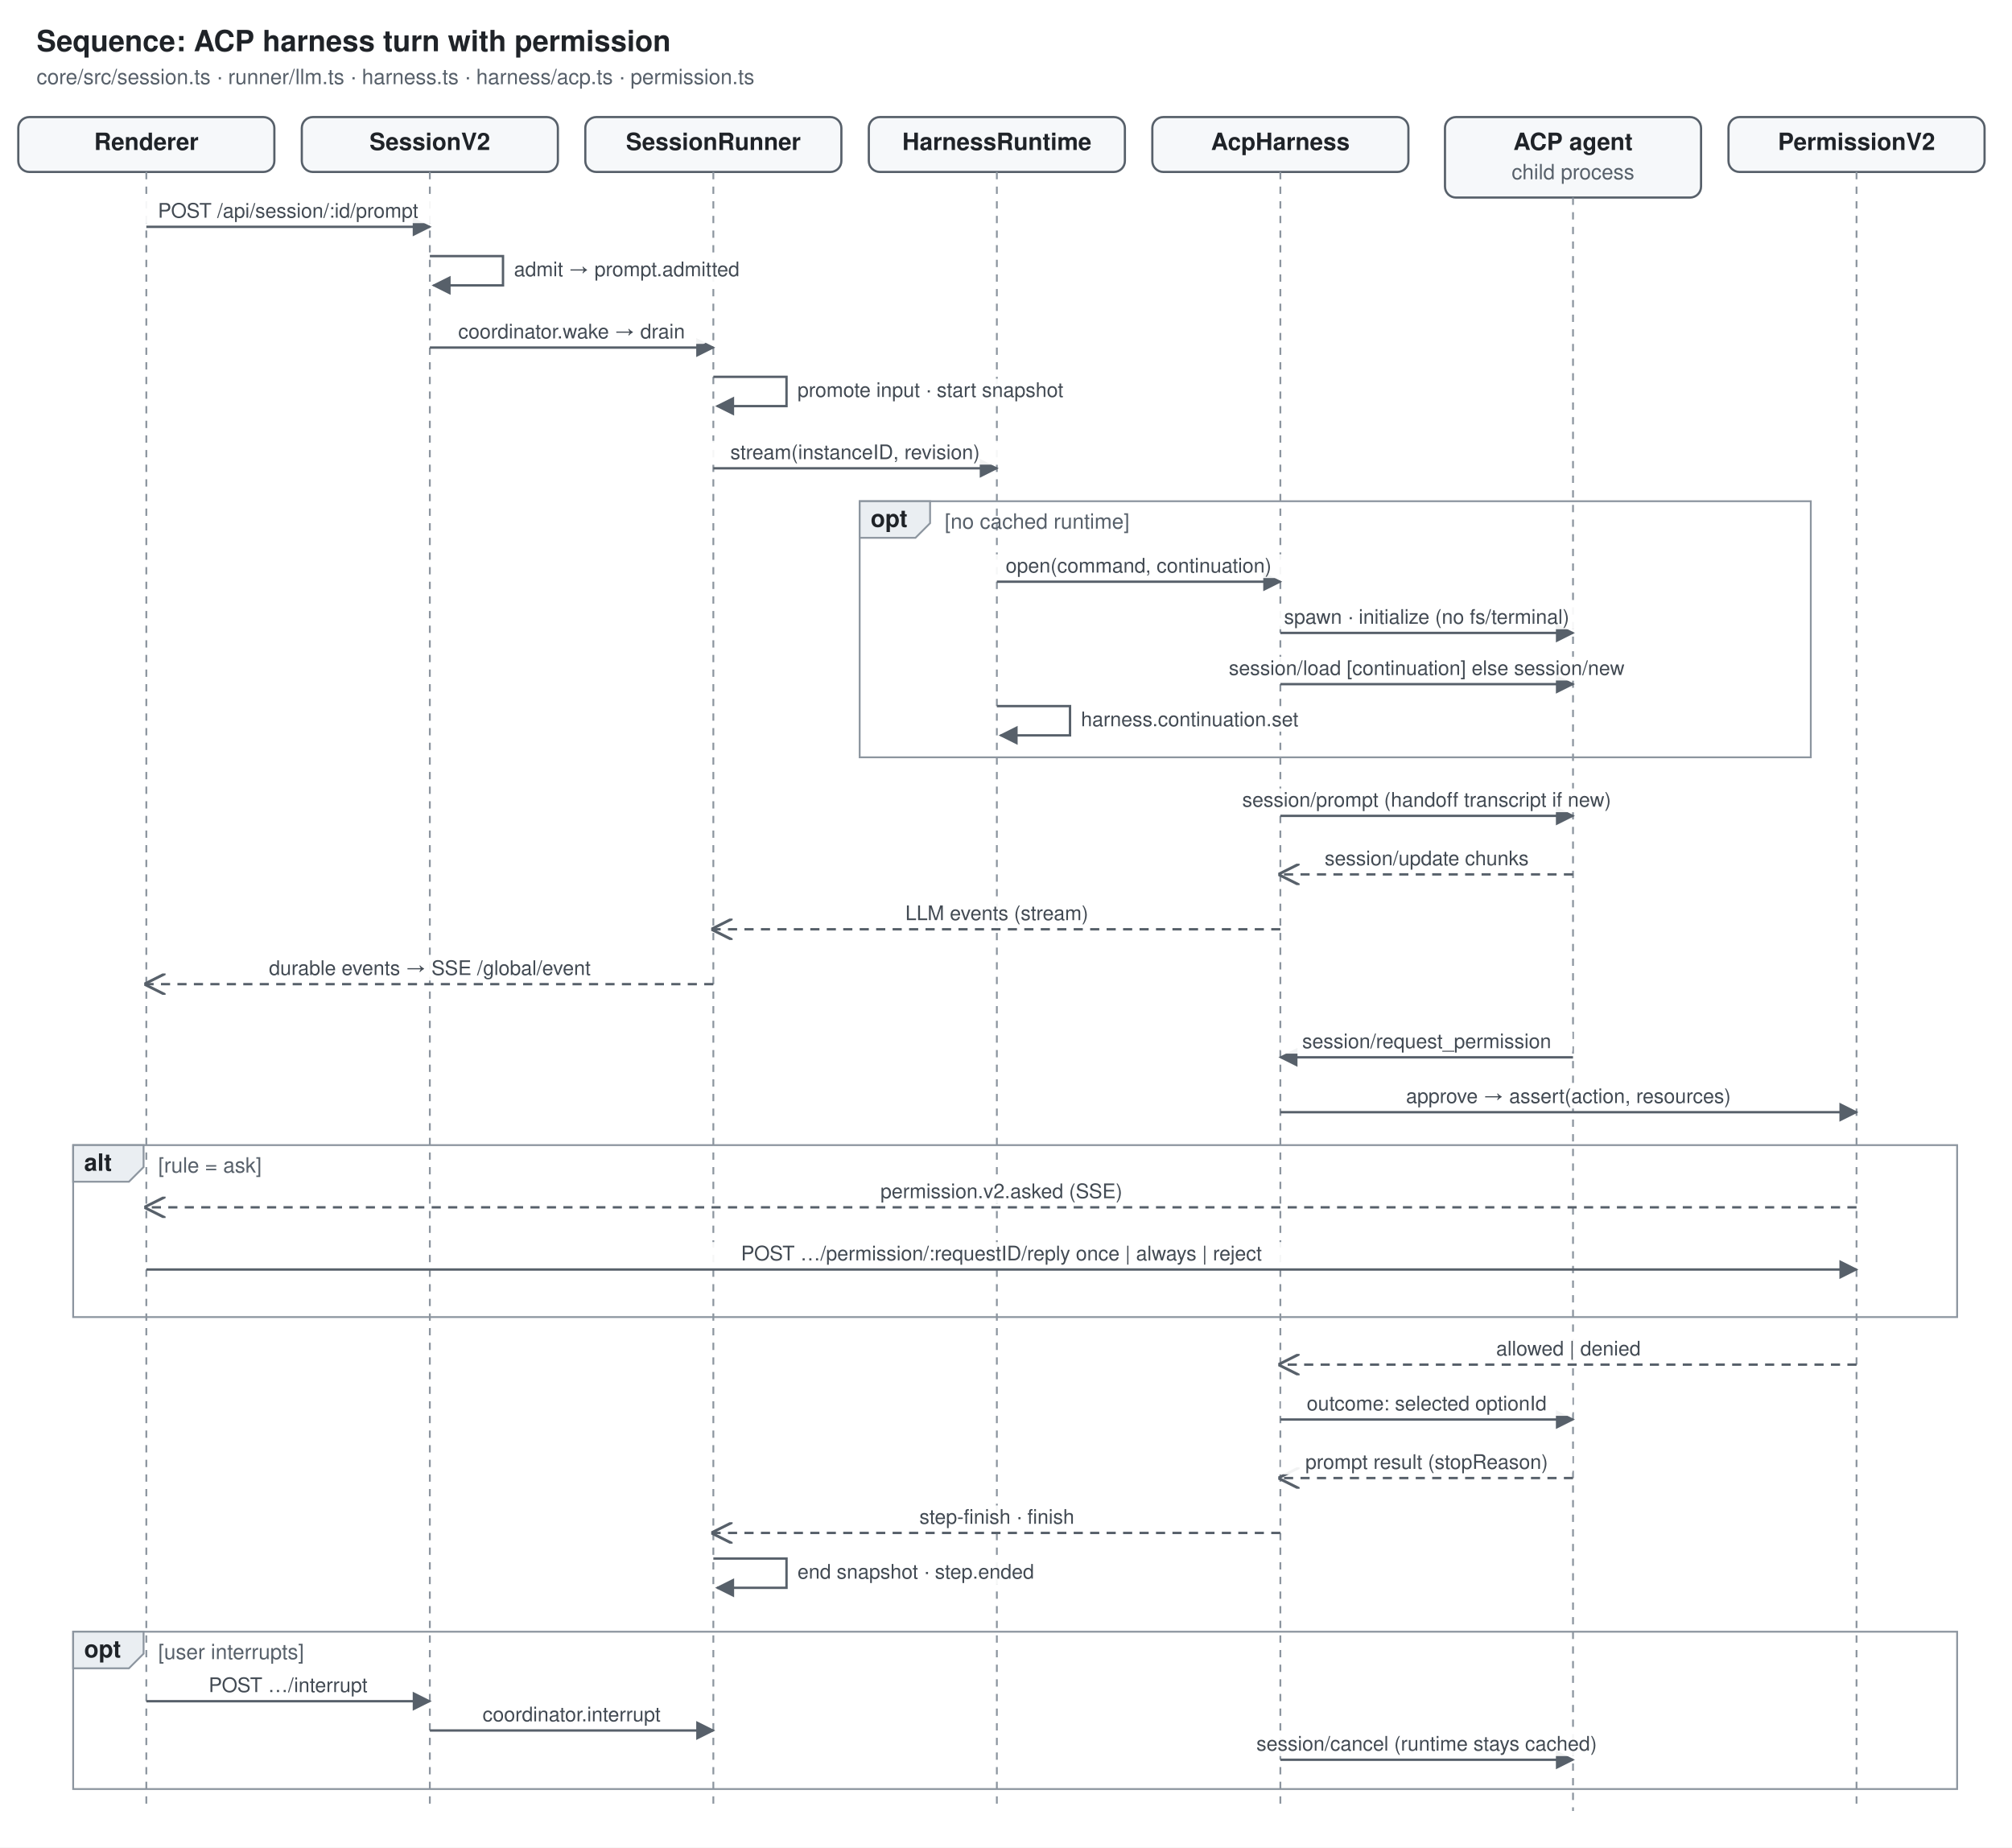
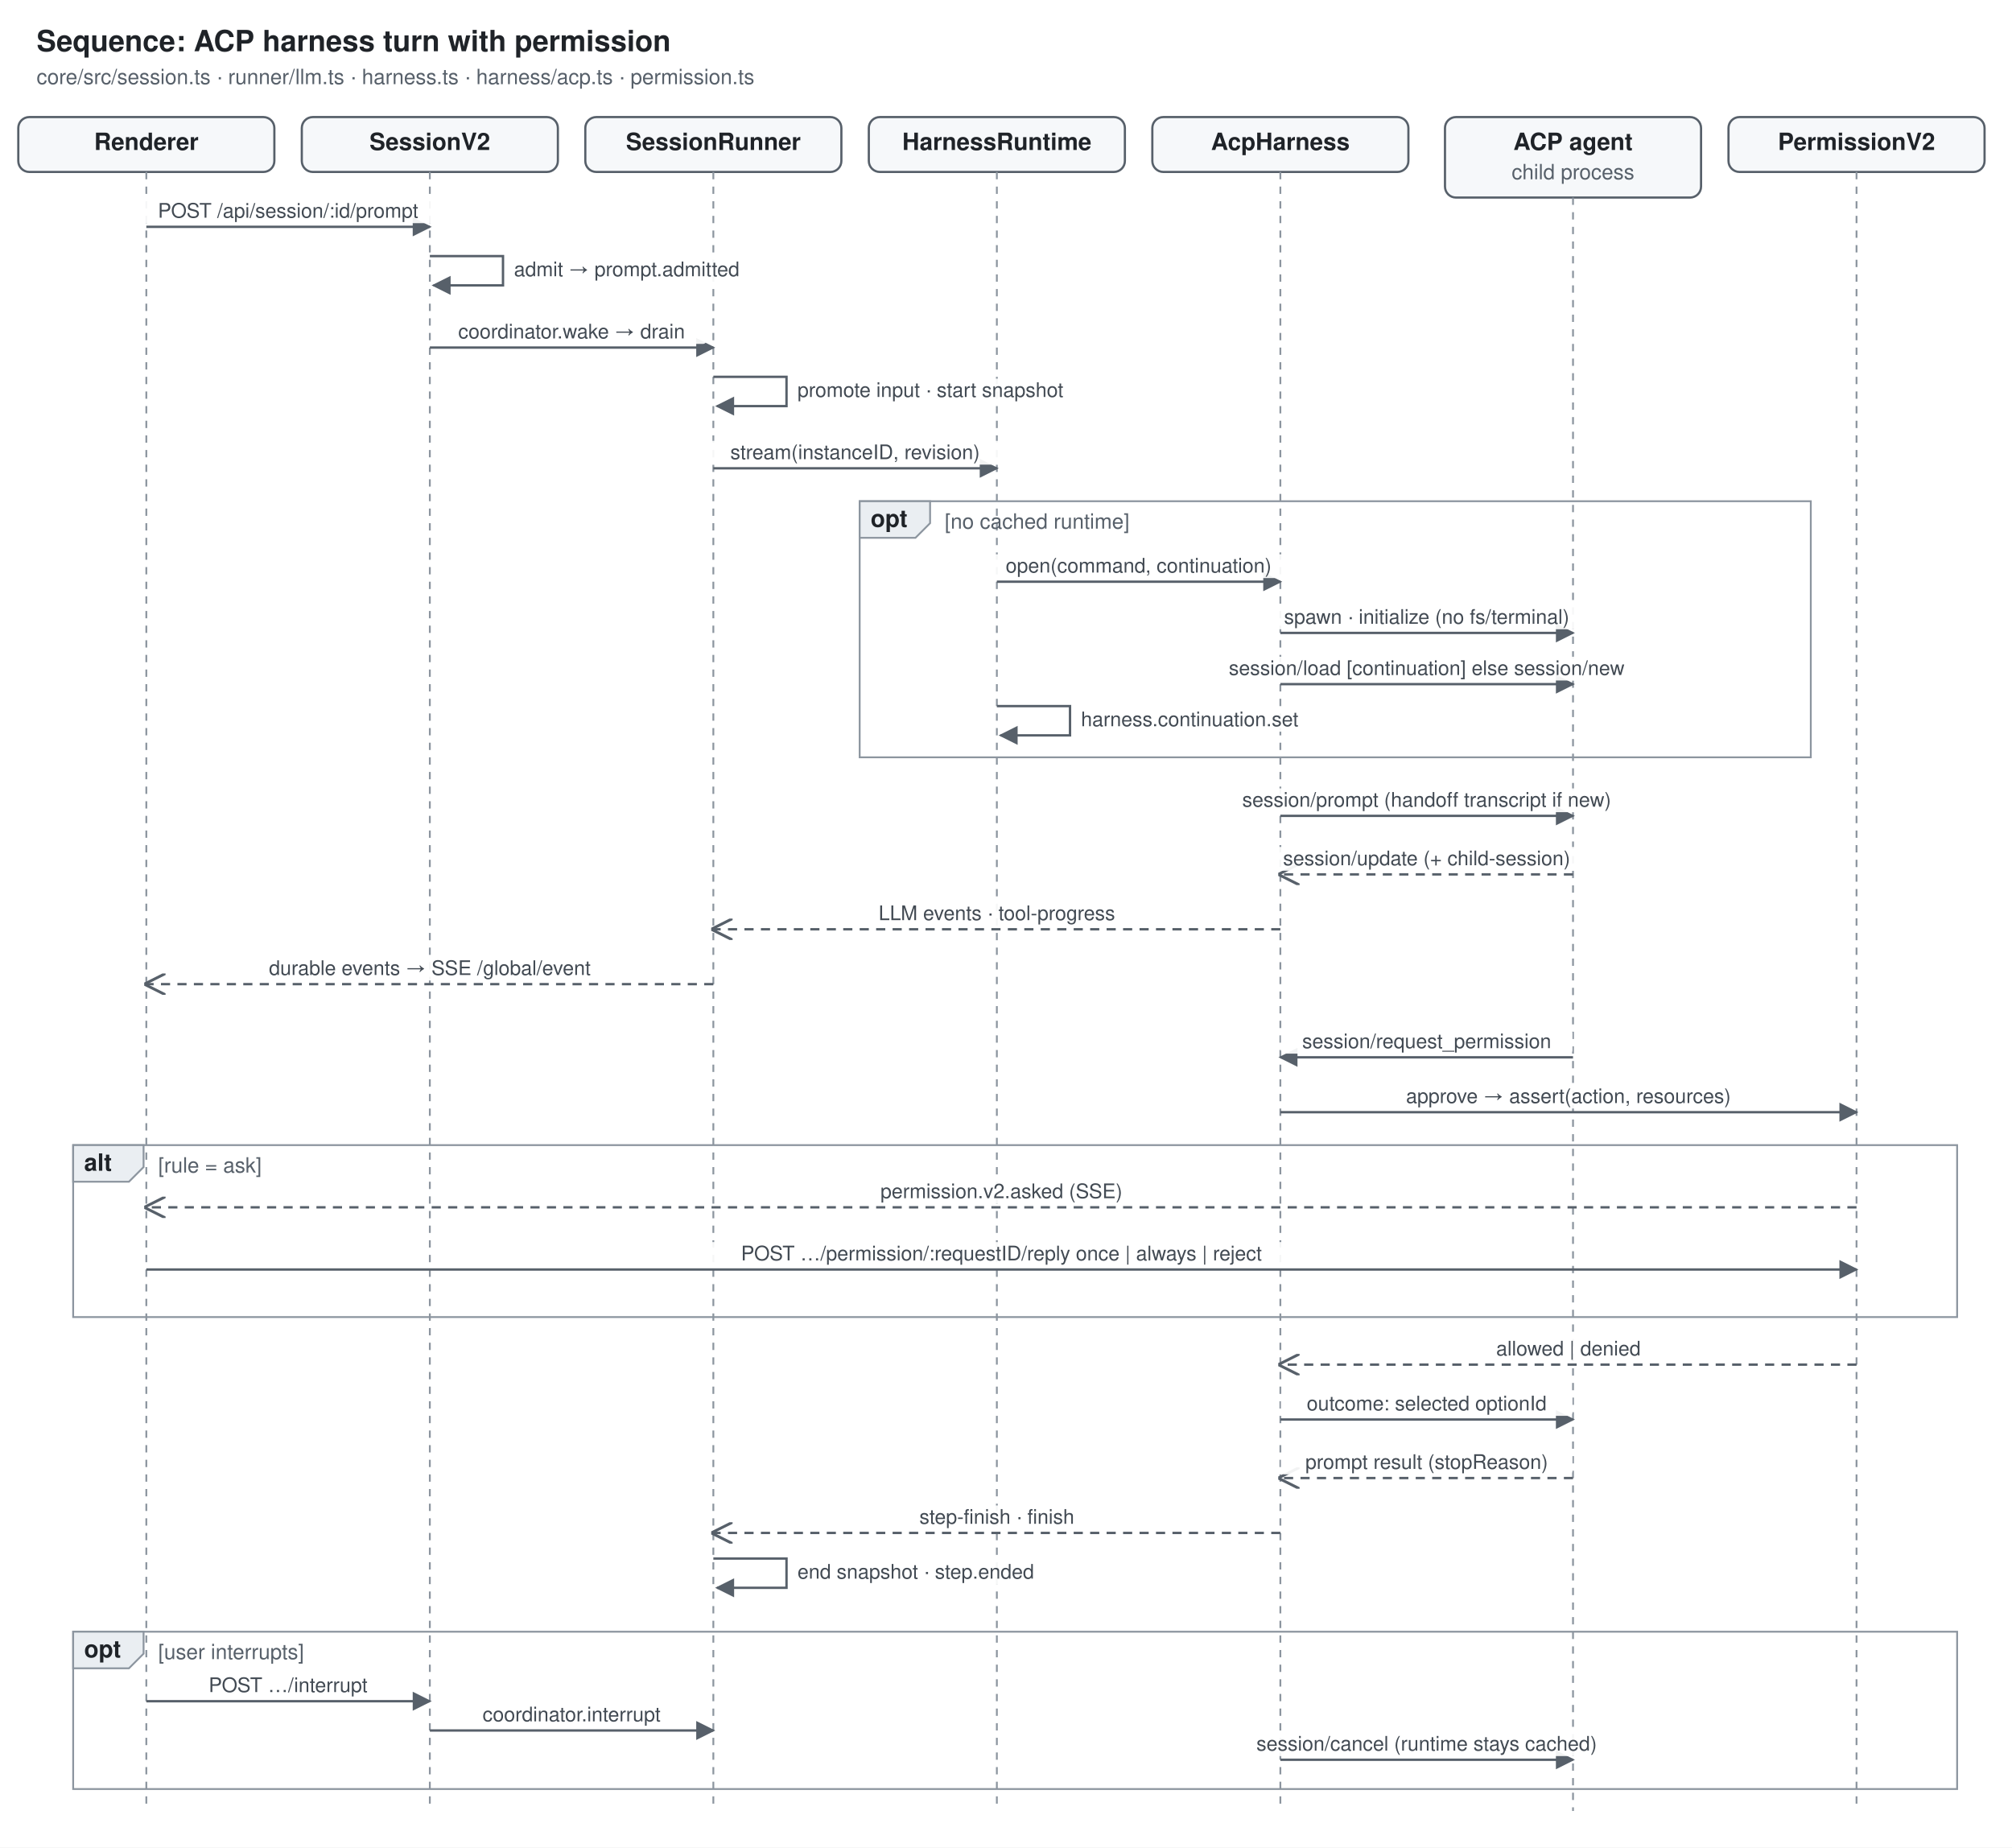
<svg xmlns="http://www.w3.org/2000/svg" viewBox="0 0 1100 1010" width="1100" height="1010" role="img" aria-labelledby="title desc">
  <style>
  .bg{fill:#ffffff}
  text{font-family:ui-sans-serif,system-ui,-apple-system,"Segoe UI",Helvetica,Arial,sans-serif;font-size:13px;fill:#1f2328}
  .t{font-weight:600}
  .s{font-size:11.5px;fill:#57606a}
  .h{font-size:16px;font-weight:600}
  .lbl{font-size:11px;fill:#424a53}
  .lblbg{fill:#ffffff;opacity:.92}
  .box{fill:#f6f8fa;stroke:#57606a;stroke-width:1.2}
  .sub{fill:#ffffff;stroke:#8c959f;stroke-width:1}
  .store{fill:#fff8e5;stroke:#9a6700;stroke-width:1.2}
  .ext{fill:#ddf4ff;stroke:#0969da;stroke-width:1.2}
  .proc{fill:#fbefff;stroke:#8250df;stroke-width:1.2}
  .zone{fill:none;stroke:#8c959f;stroke-width:1.2;stroke-dasharray:7 5}
  .zonet{font-size:12px;font-weight:600;fill:#57606a}
  .gapz{fill:#fff1f0;stroke:#cf222e;stroke-width:1.2}
  .e{fill:none;stroke:#57606a;stroke-width:1.3}
  .d{stroke-dasharray:5 4}
  .r{stroke:#cf222e}
  .sens{stroke:#bc4c00;stroke-width:2}
  .ah{fill:#57606a}
  .ahr{fill:#cf222e}
  .ahs{fill:#bc4c00}
  .life{stroke:#8c959f;stroke-width:1;stroke-dasharray:4 4}
  .act{fill:#eaeef2;stroke:#57606a;stroke-width:1}
  .frag{fill:none;stroke:#8c959f;stroke-width:1}
  .fragt{fill:#eaeef2;stroke:#8c959f;stroke-width:1}
  .dot{fill:#1f2328}
  .ring{fill:none;stroke:#1f2328;stroke-width:1.5}
  .dia{fill:#ffffff;stroke:#57606a;stroke-width:1.2}
  .bar{fill:#1f2328}
  @media (prefers-color-scheme: dark){
    .bg{fill:#0d1117}
    text{fill:#e6edf3}
    .s{fill:#9198a1} .lbl{fill:#c9d1d9} .lblbg{fill:#0d1117}
    .box{fill:#161b22;stroke:#8b949e} .sub{fill:#0d1117;stroke:#6e7681}
    .store{fill:#2b2111;stroke:#d29922} .ext{fill:#0c2d4a;stroke:#4493f8}
    .proc{fill:#271a3d;stroke:#ab7df8}
    .zone{stroke:#6e7681} .zonet{fill:#9198a1}
    .gapz{fill:#3a1517;stroke:#f85149}
    .e{stroke:#9198a1} .r{stroke:#f85149} .sens{stroke:#f0883e}
    .ah{fill:#9198a1} .ahr{fill:#f85149} .ahs{fill:#f0883e}
    .life{stroke:#6e7681} .act{fill:#21262d;stroke:#8b949e}
    .frag{stroke:#6e7681} .fragt{fill:#21262d;stroke:#6e7681}
    .dot{fill:#e6edf3} .ring{stroke:#e6edf3} .dia{fill:#0d1117;stroke:#8b949e} .bar{fill:#e6edf3}
  }
</style>
  <defs>
    <marker id="a" viewBox="0 0 10 10" refX="9" refY="5" markerWidth="8" markerHeight="8" orient="auto-start-reverse">
      <path class="ah" d="M0,0 L10,5 L0,10 z" />
    </marker>
    <marker id="ar" viewBox="0 0 10 10" refX="9" refY="5" markerWidth="8" markerHeight="8" orient="auto-start-reverse">
      <path class="ahr" d="M0,0 L10,5 L0,10 z" />
    </marker>
    <marker id="as" viewBox="0 0 10 10" refX="9" refY="5" markerWidth="8" markerHeight="8" orient="auto-start-reverse">
      <path class="ahs" d="M0,0 L10,5 L0,10 z" />
    </marker>
    <marker id="o" viewBox="0 0 10 10" refX="9" refY="5" markerWidth="9" markerHeight="9" orient="auto-start-reverse">
      <path class="e" d="M0,0 L10,5 L0,10" />
    </marker>
    <marker id="dm" viewBox="0 0 12 12" refX="1" refY="6" markerWidth="11" markerHeight="11" orient="auto-start-reverse">
      <path class="bar" d="M1,6 L6,1 L11,6 L6,11 z" />
    </marker>
  </defs>
  <rect class="bg" x="0" y="0" width="1100" height="1010" />
  <text x="20" y="28" text-anchor="start" class="h">Sequence: ACP harness turn with permission</text>
  <text x="20" y="46" text-anchor="start" class="s">core/src/session.ts · runner/llm.ts · harness.ts · harness/acp.ts · permission.ts</text>
  <rect class="box" x="10.0" y="64" width="140" height="30" rx="6" />
  <text x="80.0" y="82" text-anchor="middle" class="t">Renderer</text>
  <line class="life" x1="80" y1="94" x2="80" y2="990" />
  <rect class="box" x="165.0" y="64" width="140" height="30" rx="6" />
  <text x="235.0" y="82" text-anchor="middle" class="t">SessionV2</text>
  <line class="life" x1="235" y1="94" x2="235" y2="990" />
  <rect class="box" x="320.0" y="64" width="140" height="30" rx="6" />
  <text x="390.0" y="82" text-anchor="middle" class="t">SessionRunner</text>
  <line class="life" x1="390" y1="94" x2="390" y2="990" />
  <rect class="box" x="475.0" y="64" width="140" height="30" rx="6" />
  <text x="545.0" y="82" text-anchor="middle" class="t">HarnessRuntime</text>
  <line class="life" x1="545" y1="94" x2="545" y2="990" />
  <rect class="box" x="630.0" y="64" width="140" height="30" rx="6" />
  <text x="700.0" y="82" text-anchor="middle" class="t">AcpHarness</text>
  <line class="life" x1="700" y1="94" x2="700" y2="990" />
  <rect class="box" x="790.0" y="64" width="140" height="44" rx="6" />
  <text x="860.0" y="82" text-anchor="middle" class="t">ACP agent</text>
  <text x="860.0" y="98" text-anchor="middle" class="s">child process</text>
  <line class="life" x1="860" y1="108" x2="860" y2="990" />
  <rect class="box" x="945.0" y="64" width="140" height="30" rx="6" />
  <text x="1015.0" y="82" text-anchor="middle" class="t">PermissionV2</text>
  <line class="life" x1="1015" y1="94" x2="1015" y2="990" />
  <path class="e " d="M80,124 L235,124" marker-end="url(#a)" />
  <path class="e " d="M235,140 L275,140 L275,156 L237,156" marker-end="url(#a)" />
  <path class="e " d="M235,190 L390,190" marker-end="url(#a)" />
  <path class="e " d="M390,206 L430,206 L430,222 L392,222" marker-end="url(#a)" />
  <path class="e " d="M390,256 L545,256" marker-end="url(#a)" />
  <rect class="frag" x="470" y="274" width="520" height="140" />
  <path class="fragt" d="M470,274 h38.5 v12 l-8,8 h-30.5 z" />
  <text x="476" y="288" text-anchor="start" class="t">opt</text>
  <text x="516.5" y="289" text-anchor="start" class="s">[no cached runtime]</text>
  <path class="e " d="M545,318 L700,318" marker-end="url(#a)" />
  <path class="e " d="M700,346 L860,346" marker-end="url(#a)" />
  <path class="e " d="M700,374 L860,374" marker-end="url(#a)" />
  <path class="e " d="M545,386 L585,386 L585,402 L547,402" marker-end="url(#a)" />
  <path class="e " d="M700,446 L860,446" marker-end="url(#a)" />
  <path class="e d " d="M860,478 L700,478" marker-end="url(#o)" />
  <path class="e d " d="M700,508 L390,508" marker-end="url(#o)" />
  <path class="e d " d="M390,538 L80,538" marker-end="url(#o)" />
  <path class="e " d="M860,578 L700,578" marker-end="url(#a)" />
  <path class="e " d="M700,608 L1015,608" marker-end="url(#a)" />
  <rect class="frag" x="40" y="626" width="1030" height="94" />
  <path class="fragt" d="M40,626 h38.5 v12 l-8,8 h-30.5 z" />
  <text x="46" y="640" text-anchor="start" class="t">alt</text>
  <text x="86.5" y="641" text-anchor="start" class="s">[rule = ask]</text>
  <path class="e d " d="M1015,660 L80,660" marker-end="url(#o)" />
  <path class="e " d="M80,694 L1015,694" marker-end="url(#a)" />
  <path class="e d " d="M1015,746 L700,746" marker-end="url(#o)" />
  <path class="e " d="M700,776 L860,776" marker-end="url(#a)" />
  <path class="e d " d="M860,808 L700,808" marker-end="url(#o)" />
  <path class="e d " d="M700,838 L390,838" marker-end="url(#o)" />
  <path class="e " d="M390,852 L430,852 L430,868 L392,868" marker-end="url(#a)" />
  <rect class="frag" x="40" y="892" width="1030" height="86" />
  <path class="fragt" d="M40,892 h38.5 v12 l-8,8 h-30.5 z" />
  <text x="46" y="906" text-anchor="start" class="t">opt</text>
  <text x="86.5" y="907" text-anchor="start" class="s">[user interrupts]</text>
  <path class="e " d="M80,930 L235,930" marker-end="url(#a)" />
  <path class="e " d="M235,946 L390,946" marker-end="url(#a)" />
  <path class="e " d="M700,962 L860,962" marker-end="url(#a)" />
  <rect class="lblbg" x="71.9" y="109.0" width="171.2" height="13" rx="2" />
  <text class="lbl" x="157.5" y="119" text-anchor="middle">POST /api/session/:id/prompt</text>
  <rect class="lblbg" x="278.0" y="141.0" width="141.7" height="13" rx="2" />
  <text class="lbl" x="281" y="151" text-anchor="start">admit → prompt.admitted</text>
  <rect class="lblbg" x="238.7" y="175.0" width="147.6" height="13" rx="2" />
  <text class="lbl" x="312.5" y="185" text-anchor="middle">coordinator.wake → drain</text>
  <rect class="lblbg" x="433.0" y="207.0" width="183.0" height="13" rx="2" />
  <text class="lbl" x="436" y="217" text-anchor="start">promote input · start snapshot</text>
  <rect class="lblbg" x="381.9" y="241.0" width="171.2" height="13" rx="2" />
  <text class="lbl" x="467.5" y="251" text-anchor="middle">stream(instanceID, revision)</text>
  <rect class="lblbg" x="539.9" y="303.0" width="165.3" height="13" rx="2" />
  <text class="lbl" x="622.5" y="313" text-anchor="middle">open(command, continuation)</text>
  <rect class="lblbg" x="673.8" y="331.0" width="212.5" height="13" rx="2" />
  <text class="lbl" x="780.0" y="341" text-anchor="middle">spawn · initialize (no fs/terminal)</text>
  <rect class="lblbg" x="647.2" y="359.0" width="265.6" height="13" rx="2" />
  <text class="lbl" x="780.0" y="369" text-anchor="middle">session/load [continuation] else session/new</text>
  <rect class="lblbg" x="588.0" y="387.0" width="147.6" height="13" rx="2" />
  <text class="lbl" x="591" y="397" text-anchor="start">harness.continuation.set</text>
  <rect class="lblbg" x="653.1" y="431.0" width="253.8" height="13" rx="2" />
  <text class="lbl" x="780.0" y="441" text-anchor="middle">session/prompt (handoff transcript if new)</text>
-   <rect class="lblbg" x="715.0" y="463.0" width="129.9" height="13" rx="2" />
-   <text class="lbl" x="780.0" y="473" text-anchor="middle">session/update chunks</text>
-   <rect class="lblbg" x="485.9" y="493.0" width="118.1" height="13" rx="2" />
-   <text class="lbl" x="545.0" y="503" text-anchor="middle">LLM events (stream)</text>
+   <rect class="lblbg" x="682.6" y="463.0" width="194.8" height="13" rx="2" />
+   <text class="lbl" x="780.0" y="473" text-anchor="middle">session/update (+ child-session)</text>
+   <rect class="lblbg" x="465.3" y="493.0" width="159.4" height="13" rx="2" />
+   <text class="lbl" x="545.0" y="503" text-anchor="middle">LLM events · tool-progress</text>
  <rect class="lblbg" x="131.7" y="523.0" width="206.6" height="13" rx="2" />
  <text class="lbl" x="235.0" y="533" text-anchor="middle">durable events → SSE /global/event</text>
  <rect class="lblbg" x="700.3" y="563.0" width="159.4" height="13" rx="2" />
  <text class="lbl" x="780.0" y="573" text-anchor="middle">session/request_permission</text>
  <rect class="lblbg" x="751.2" y="593.0" width="212.5" height="13" rx="2" />
  <text class="lbl" x="857.5" y="603" text-anchor="middle">approve → assert(action, resources)</text>
  <rect class="lblbg" x="470.8" y="645.0" width="153.5" height="13" rx="2" />
  <text class="lbl" x="547.5" y="655" text-anchor="middle">permission.v2.asked (SSE)</text>
  <rect class="lblbg" x="376.4" y="679.0" width="342.3" height="13" rx="2" />
  <text class="lbl" x="547.5" y="689" text-anchor="middle">POST …/permission/:requestID/reply once | always | reject</text>
  <rect class="lblbg" x="807.3" y="731.0" width="100.4" height="13" rx="2" />
  <text class="lbl" x="857.5" y="741" text-anchor="middle">allowed | denied</text>
  <rect class="lblbg" x="700.3" y="761.0" width="159.4" height="13" rx="2" />
  <text class="lbl" x="780.0" y="771" text-anchor="middle">outcome: selected optionId</text>
  <rect class="lblbg" x="700.3" y="793.0" width="159.4" height="13" rx="2" />
  <text class="lbl" x="780.0" y="803" text-anchor="middle">prompt result (stopReason)</text>
  <rect class="lblbg" x="483.0" y="823.0" width="124.0" height="13" rx="2" />
  <text class="lbl" x="545.0" y="833" text-anchor="middle">step-finish · finish</text>
  <rect class="lblbg" x="433.0" y="853.0" width="153.5" height="13" rx="2" />
  <text class="lbl" x="436" y="863" text-anchor="start">end snapshot · step.ended</text>
  <rect class="lblbg" x="107.3" y="915.0" width="100.4" height="13" rx="2" />
  <text class="lbl" x="157.5" y="925" text-anchor="middle">POST …/interrupt</text>
  <rect class="lblbg" x="247.6" y="931.0" width="129.9" height="13" rx="2" />
  <text class="lbl" x="312.5" y="941" text-anchor="middle">coordinator.interrupt</text>
  <rect class="lblbg" x="667.9" y="947.0" width="224.3" height="13" rx="2" />
  <text class="lbl" x="780.0" y="957" text-anchor="middle">session/cancel (runtime stays cached)</text>
</svg>
